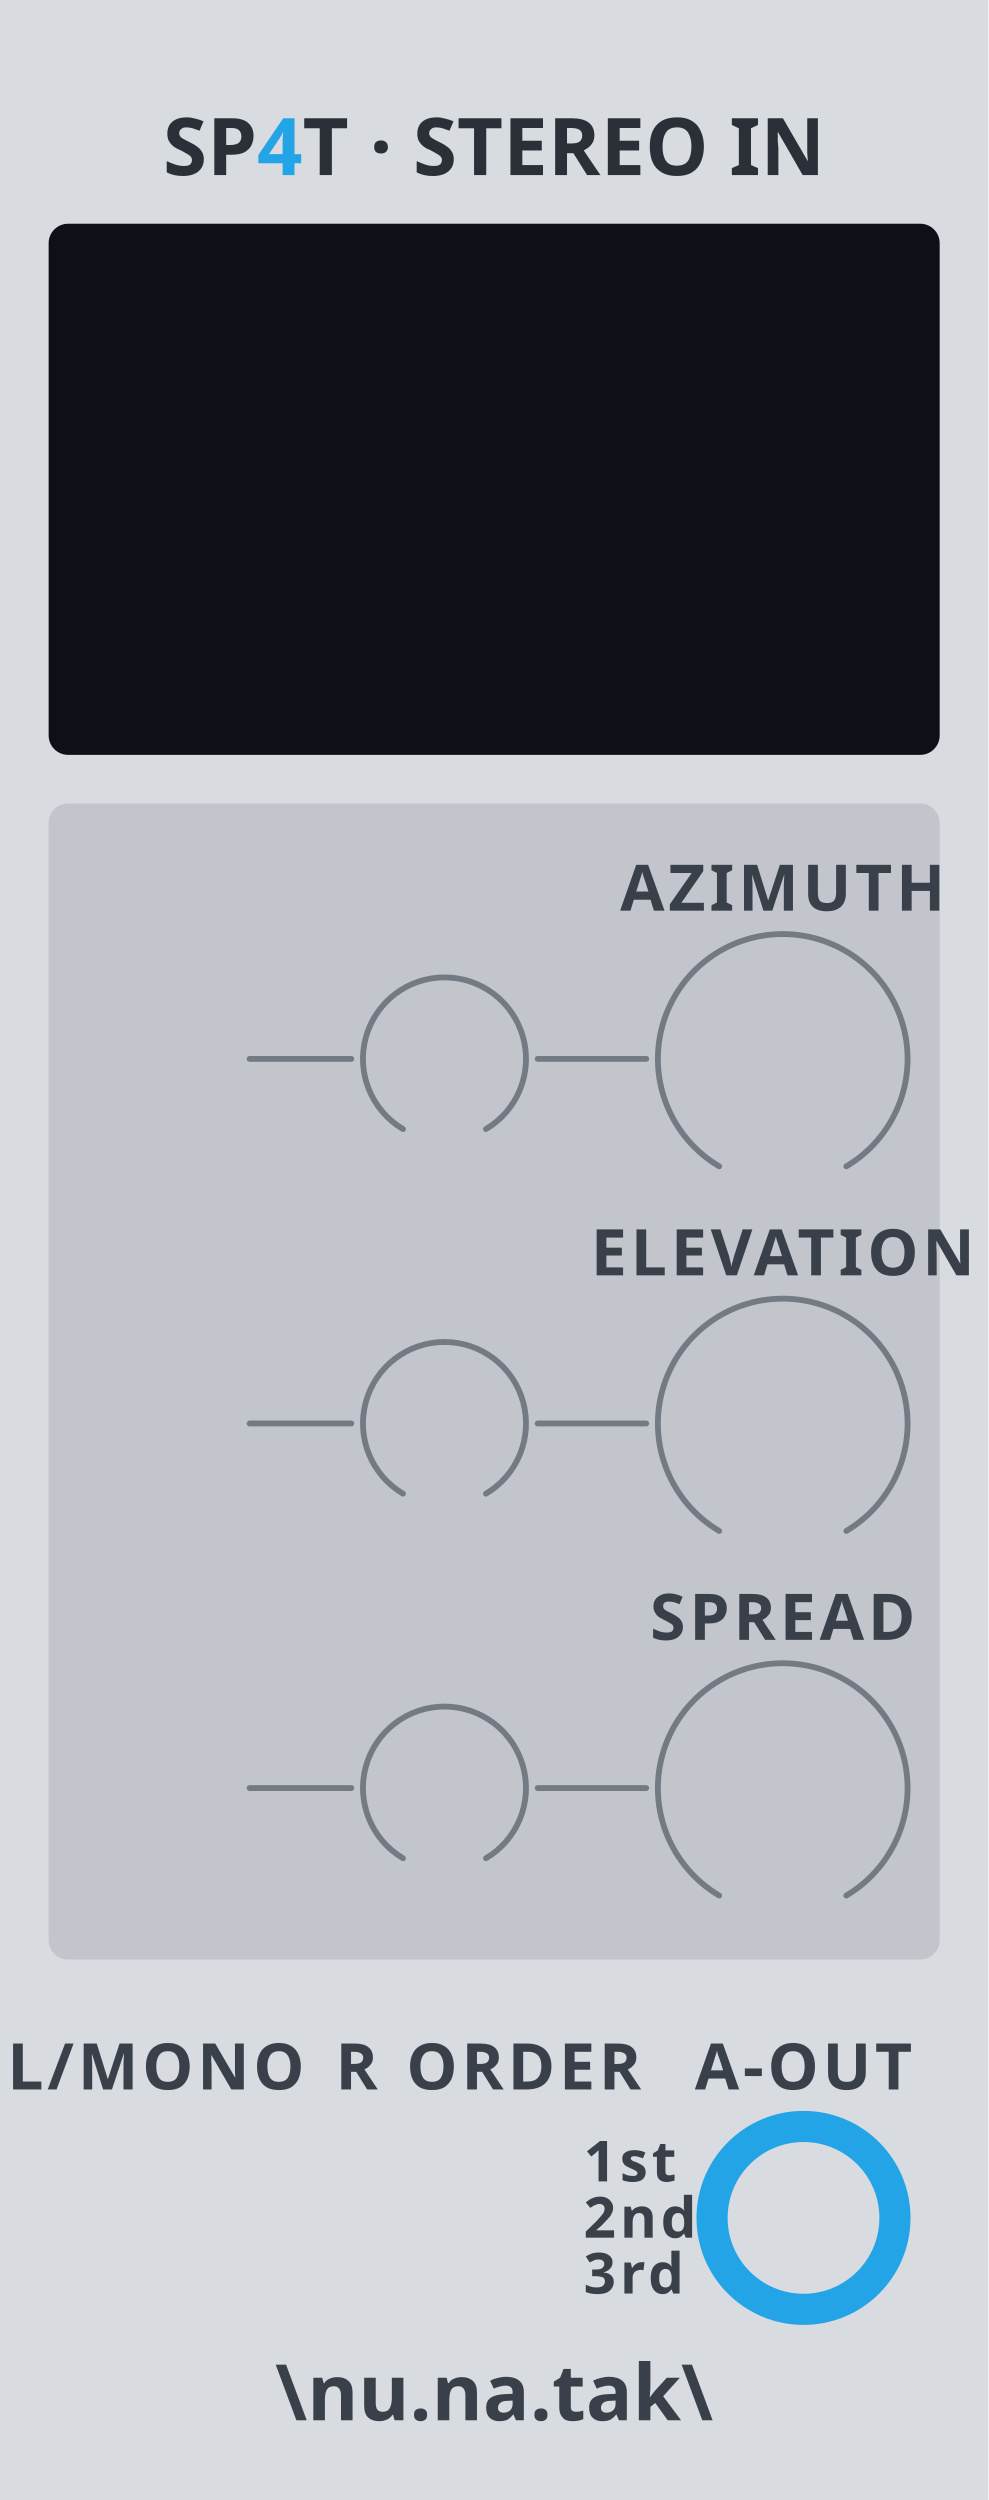
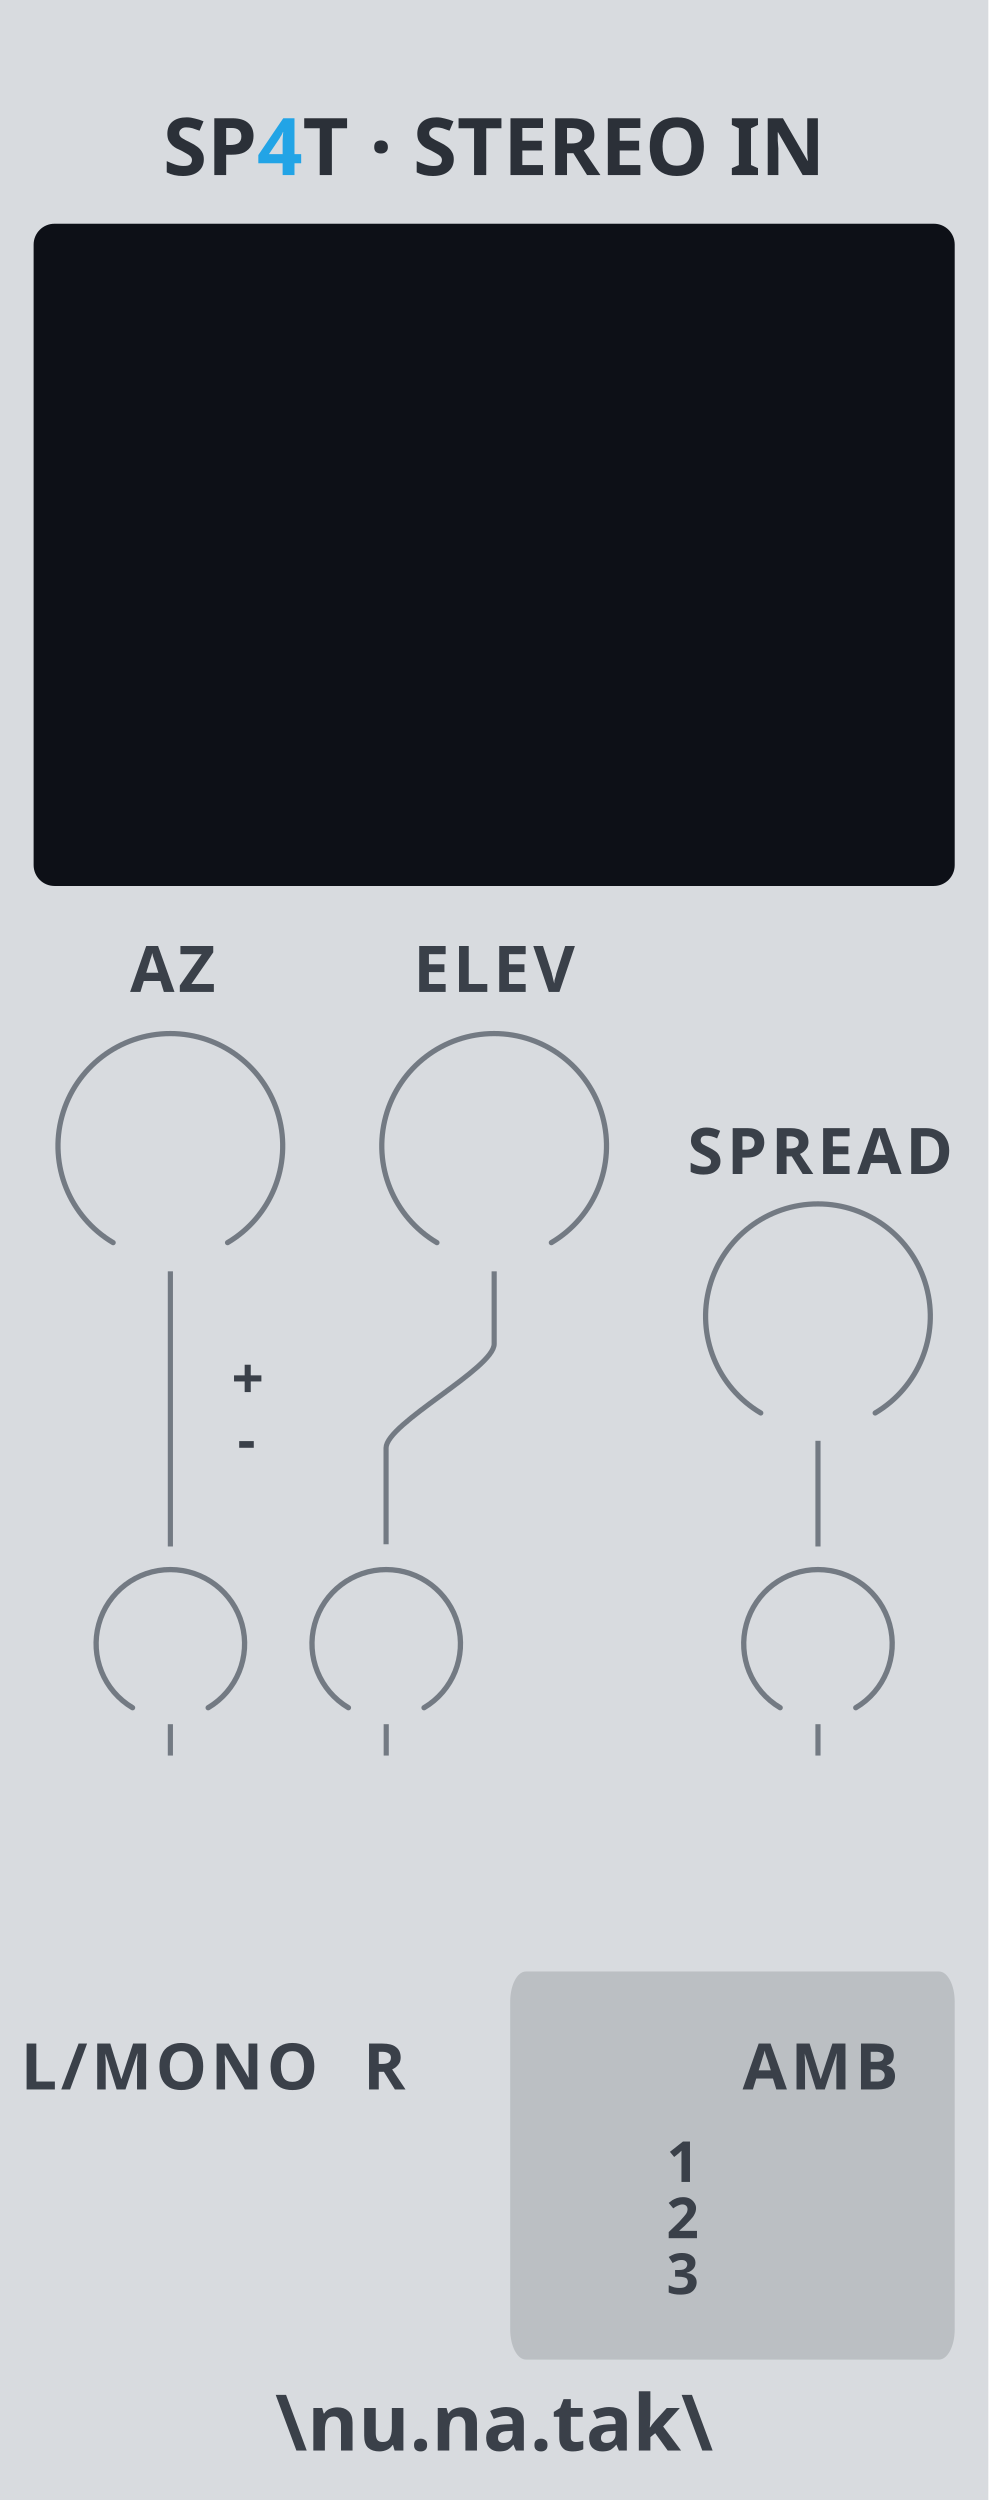
- <svg xmlns="http://www.w3.org/2000/svg" version="1.1" width="50.8mm" height="128.5mm" viewBox="0 0 50.8 128.5">
-   <rect id="background" x="0" y="0" width="50.8" height="128.5" fill="#D8DBDF" />
-   <text id="title" x="25.4" y="9" font-family="'Rounded Mplus 1c', 'Arial Rounded MT Bold', sans-serif" font-size="4.1" font-weight="700" text-anchor="middle" fill="#2B3038">SP<tspan fill="#22A4E6">4</tspan>T · STEREO IN</text>
-   <rect id="screen" x="2.5" y="11.5" width="45.8" height="27.3" rx="1" fill="#0D1017" />
-   <rect id="angle-area" x="2.5" y="41.3" width="45.8" height="59.42" rx="1" fill="#C2C6CC" />
-   <g id="angle-strokes" fill="none" stroke="#737A83" stroke-width="0.3" stroke-linecap="round">
-     <path d="M12.83,54.427H18.056M27.636,54.427H33.216" />
-     <path d="M12.83,73.167H18.056M27.636,73.167H33.216" />
-     <path d="M12.83,91.907H18.056M27.636,91.907H33.216" />
-     <path d="M20.712,58.033A4.19,4.19 0 1 1 24.98,58.033" />
-     <path d="M20.712,76.773A4.19,4.19 0 1 1 24.98,76.773" />
-     <path d="M20.712,95.513A4.19,4.19 0 1 1 24.98,95.513" />
-     <path d="M36.965,59.95A6.417,6.417 0 1 1 43.501,59.95" />
-     <path d="M36.965,78.69A6.417,6.417 0 1 1 43.501,78.69" />
-     <path d="M36.965,97.43A6.417,6.417 0 1 1 43.501,97.43" />
+ <svg xmlns="http://www.w3.org/2000/svg" version="1.1" width="50.8mm" height="128.5mm" viewBox="0 0 50.8 128.5" id="svg49">
+   <defs id="component-defs">
+     
+     
+     
+     
+     
+     
+   </defs>
+   <g id="panel">
+     <rect id="background" x="0" y="0" width="50.8" height="128.5" fill="#d8dbdf" />
+     <rect style="fill:#bbbfc3;stroke:none" id="rect138" width="22.848" height="19.948" x="26.224" y="101.335" rx="0.809" ry="1.552" />
+     <text id="title" x="25.4" y="9" font-family="'Rounded Mplus 1c', 'Arial Rounded MT Bold', sans-serif" font-size="4.1" font-weight="700" text-anchor="middle" fill="#2b3038">SP<tspan fill="#22a4e6" id="tspan32">4</tspan>T · STEREO IN</text>
+     <rect id="screen" x="1.728" y="11.5" width="47.344" height="34.039" rx="1.072" fill="#0d1017" style="stroke-width:1.156" />
+     <text x="8.707" y="107.4" id="text43" style="font-weight:600;font-size:3.3px;font-family:'Barlow Condensed', 'Arial Narrow', sans-serif;letter-spacing:0.2;text-anchor:middle;fill:#3a4049">L/MONO</text>
+     <text x="19.76" y="107.4" id="text44" style="font-weight:600;font-size:3.3px;font-family:'Barlow Condensed', 'Arial Narrow', sans-serif;letter-spacing:0.2;text-anchor:middle;fill:#3a4049">R</text>
+     <text x="42.072" y="107.4" id="text46" style="font-weight:600;font-size:3.3px;font-family:'Barlow Condensed', 'Arial Narrow', sans-serif;letter-spacing:0.2;text-anchor:middle;fill:#3a4049">
+       <tspan id="tspan85" x="42.172" y="107.4">AMB</tspan>
+     </text>
+     <text id="brand" x="25.4" y="125.958" font-family="'Rounded Mplus 1c', 'Arial Rounded MT Bold', sans-serif" font-size="4" font-weight="700" text-anchor="middle" fill="#3a4049">\nu.na.tak\</text>
+     <text x="8.781" y="50.985" id="text72" style="font-weight:600;font-size:3.3px;font-family:'Barlow Condensed', 'Arial Narrow', sans-serif;letter-spacing:0.2;text-anchor:middle;fill:#3a4049">
+       <tspan id="tspan75" x="8.881" y="50.985">AZ</tspan>
+     </text>
+     <text x="25.302" y="50.985" id="text73" style="font-weight:600;font-size:3.3px;font-family:'Barlow Condensed', 'Arial Narrow', sans-serif;letter-spacing:0.2;text-anchor:middle;fill:#3a4049">
+       <tspan id="tspan76" x="25.402" y="50.985">ELEV</tspan>
+     </text>
+     <text x="42.061" y="60.343" id="text74" style="font-weight:600;font-size:3.3px;font-family:'Barlow Condensed', 'Arial Narrow', sans-serif;letter-spacing:0.2;text-anchor:middle;fill:#3a4049">
+       <tspan id="tspan74" x="42.161" y="60.343">SPREAD</tspan>
+     </text>
+     <path style="fill:none;stroke:#737a83;stroke-width:0.265px;stroke-linecap:butt;stroke-linejoin:miter" d="m 19.844,79.375 v -4.949 c 0,-1.26 5.556,-4.088 5.556,-5.348 v -3.732" id="path82" />
+     <path style="fill:none;stroke:#737a83;stroke-width:0.265px;stroke-linecap:butt;stroke-linejoin:miter" d="m 42.044,74.057 v 5.432" id="path77" />
+     <path style="fill:none;stroke:#737a83;stroke-width:0.265px;stroke-linecap:butt;stroke-linejoin:miter" d="M 8.757,65.346 V 79.489" id="path76" />
+     <path d="m 36.965,59.95 a 6.417,6.417 0 1 1 6.535,0" id="path38" style="fill:none;stroke:#737a83;stroke-width:0.3;stroke-linecap:round" transform="matrix(0.9,0,0,0.9,-27.4532,9.9164)" />
+     <path d="m 36.965,59.95 a 6.417,6.417 0 1 1 6.535,0" id="path57" style="fill:none;stroke:#737a83;stroke-width:0.3;stroke-linecap:round" transform="matrix(0.9,0,0,0.9,-10.8097,9.9164)" />
+     <path d="m 36.965,59.95 a 6.417,6.417 0 1 1 6.535,0" id="path58" style="fill:none;stroke:#737a83;stroke-width:0.3;stroke-linecap:round" transform="matrix(0.9,0,0,0.9,5.8338,18.6715)" />
+     <path d="m 20.712,76.773 a 4.19,4.19 0 1 1 4.268,0" id="path36" style="fill:none;stroke:#737a83;stroke-width:0.3;stroke-linecap:round" transform="matrix(0.9107457,0,0,0.9107457,-12.0504,17.8556)" />
+     <path d="m 20.712,76.773 a 4.19,4.19 0 1 1 4.268,0" id="path51" style="fill:none;stroke:#737a83;stroke-width:0.3;stroke-linecap:round" transform="matrix(0.9107457,0,0,0.9107457,-0.9547,17.8556)" />
+     <path d="m 20.712,76.773 a 4.19,4.19 0 1 1 4.268,0" id="path53" style="fill:none;stroke:#737a83;stroke-width:0.3;stroke-linecap:round" transform="matrix(0.9107457,0,0,0.9107457,21.2366,17.8556)" />
+     <text x="31.642" y="99.489" id="text47" style="font-weight:600;font-size:2.9px;font-family:'Barlow Condensed', 'Arial Narrow', sans-serif;letter-spacing:0.2;text-anchor:start;fill:#3a4049" transform="translate(2.621,12.663)">
+       <tspan id="tspan82" x="31.642" y="99.489">1</tspan>
+     </text>
+     <text x="31.642" y="102.379" id="text48" style="font-weight:600;font-size:2.9px;font-family:'Barlow Condensed', 'Arial Narrow', sans-serif;letter-spacing:0.2;text-anchor:start;fill:#3a4049" transform="translate(2.621,12.663)">
+       <tspan id="tspan83" x="31.642" y="102.379">2</tspan>
+     </text>
+     <text x="31.642" y="105.249" id="text49" style="font-weight:600;font-size:2.9px;font-family:'Barlow Condensed', 'Arial Narrow', sans-serif;letter-spacing:0.2;text-anchor:start;fill:#3a4049" transform="translate(2.621,12.663)">
+       <tspan id="tspan84" x="31.642" y="105.249">3</tspan>
+     </text>
+     <g id="g121" transform="translate(0.072,0.26)">
+       <text x="11.832" y="71.622" id="text118" style="font-weight:600;font-size:2.9px;font-family:'Barlow Condensed', 'Arial Narrow', sans-serif;letter-spacing:0.2;text-anchor:start;fill:#3a4049">
+         <tspan id="tspan120" x="11.832" y="71.622">+</tspan>
+       </text>
+       <text x="12.129" y="74.765" id="text119" style="font-weight:600;font-size:2.9px;font-family:'Barlow Condensed', 'Arial Narrow', sans-serif;letter-spacing:0.2;text-anchor:start;fill:#3a4049">
+         <tspan id="tspan121" x="12.129" y="74.765">-</tspan>
+       </text>
+     </g>
+     <path style="fill:none;stroke:#737a83;stroke-width:0.265px;stroke-linecap:butt;stroke-linejoin:miter" d="m 8.757,88.623 v 1.613" id="path146" />
+     <path style="fill:none;stroke:#737a83;stroke-width:0.265px;stroke-linecap:butt;stroke-linejoin:miter" d="m 19.852,88.623 v 1.613" id="path1" />
+     <path style="fill:none;stroke:#737a83;stroke-width:0.265px;stroke-linecap:butt;stroke-linejoin:miter" d="m 42.044,88.623 v 1.613" id="path2" />
  </g>
-   <g id="labels" font-family="'Barlow Condensed', 'Arial Narrow', sans-serif" font-size="3.3" font-weight="600" letter-spacing="0.2" text-anchor="middle" fill="#3A4049">
-     <text x="40.233" y="46.81">AZIMUTH</text>
-     <text x="40.233" y="65.55">ELEVATION</text>
-     <text x="40.233" y="84.29">SPREAD</text>
-     <text x="8.013" y="107.4">L/MONO</text>
-     <text x="18.336" y="107.4">R</text>
-     <text x="26.925" y="107.4">ORDER</text>
-     <text x="41.3" y="107.4">A-OUT</text>
-     <g font-size="2.9" text-anchor="start">
-       <text x="30" y="112.125">1st</text>
-       <text x="30" y="115.015">2nd</text>
-       <text x="30" y="117.885">3rd</text>
-     </g>
+   <g id="components" style="display:none">
+     <circle id="ambi-output" cx="42.043" cy="114" r="4.013" fill="#0000ff" />
+     <circle id="azimuth-cv-param" cx="8.756" cy="84.492" r="3.084" fill="#ff0000" />
+     <circle id="order-param" cx="31.188" cy="114" r="2.279" fill="#ff0000" />
+     <circle id="left-input" cx="8.756" cy="114" r="4.013" fill="#00ff00" />
+     <circle id="right-input" cx="19.852" cy="114" r="4.013" fill="#00ff00" />
+     <circle id="elevation-cv-param" cx="19.852" cy="84.492" r="3.084" fill="#ff0000" />
+     <circle id="spread-cv-param" cx="42.043" cy="84.492" r="3.084" fill="#ff0000" />
+     <circle id="azimuth-param" cx="8.757" cy="58.901" r="5.055" fill="#ff0000" />
+     <circle id="elevation-param" cx="25.4" cy="58.901" r="5.055" fill="#ff0000" />
+     <circle id="spread-param" cx="42.044" cy="67.656" r="5.055" fill="#ff0000" />
+     <circle id="elevation-cv-input" cx="19.852" cy="94.903" r="4.013" fill="#00ff00" />
+     <circle id="azimuth-cv-input" cx="8.756" cy="94.903" r="4.013" fill="#00ff00" />
+     <circle id="spread-cv-input" cx="42.043" cy="94.903" r="4.013" fill="#00ff00" />
+     <circle id="azimuth-cv-switch" cx="8.829" cy="72.418" r="2.278" fill="#ff0000" />
  </g>
-   <circle id="ambisonic-output-contour" cx="41.3" cy="114" r="4.7" fill="none" stroke="#22A4E6" stroke-width="1.6" />
-   <text id="brand" x="25.4" y="124.4" font-family="'Rounded Mplus 1c', 'Arial Rounded MT Bold', sans-serif" font-size="4" font-weight="700" text-anchor="middle" fill="#3A4049">\nu.na.tak\</text>
</svg>
